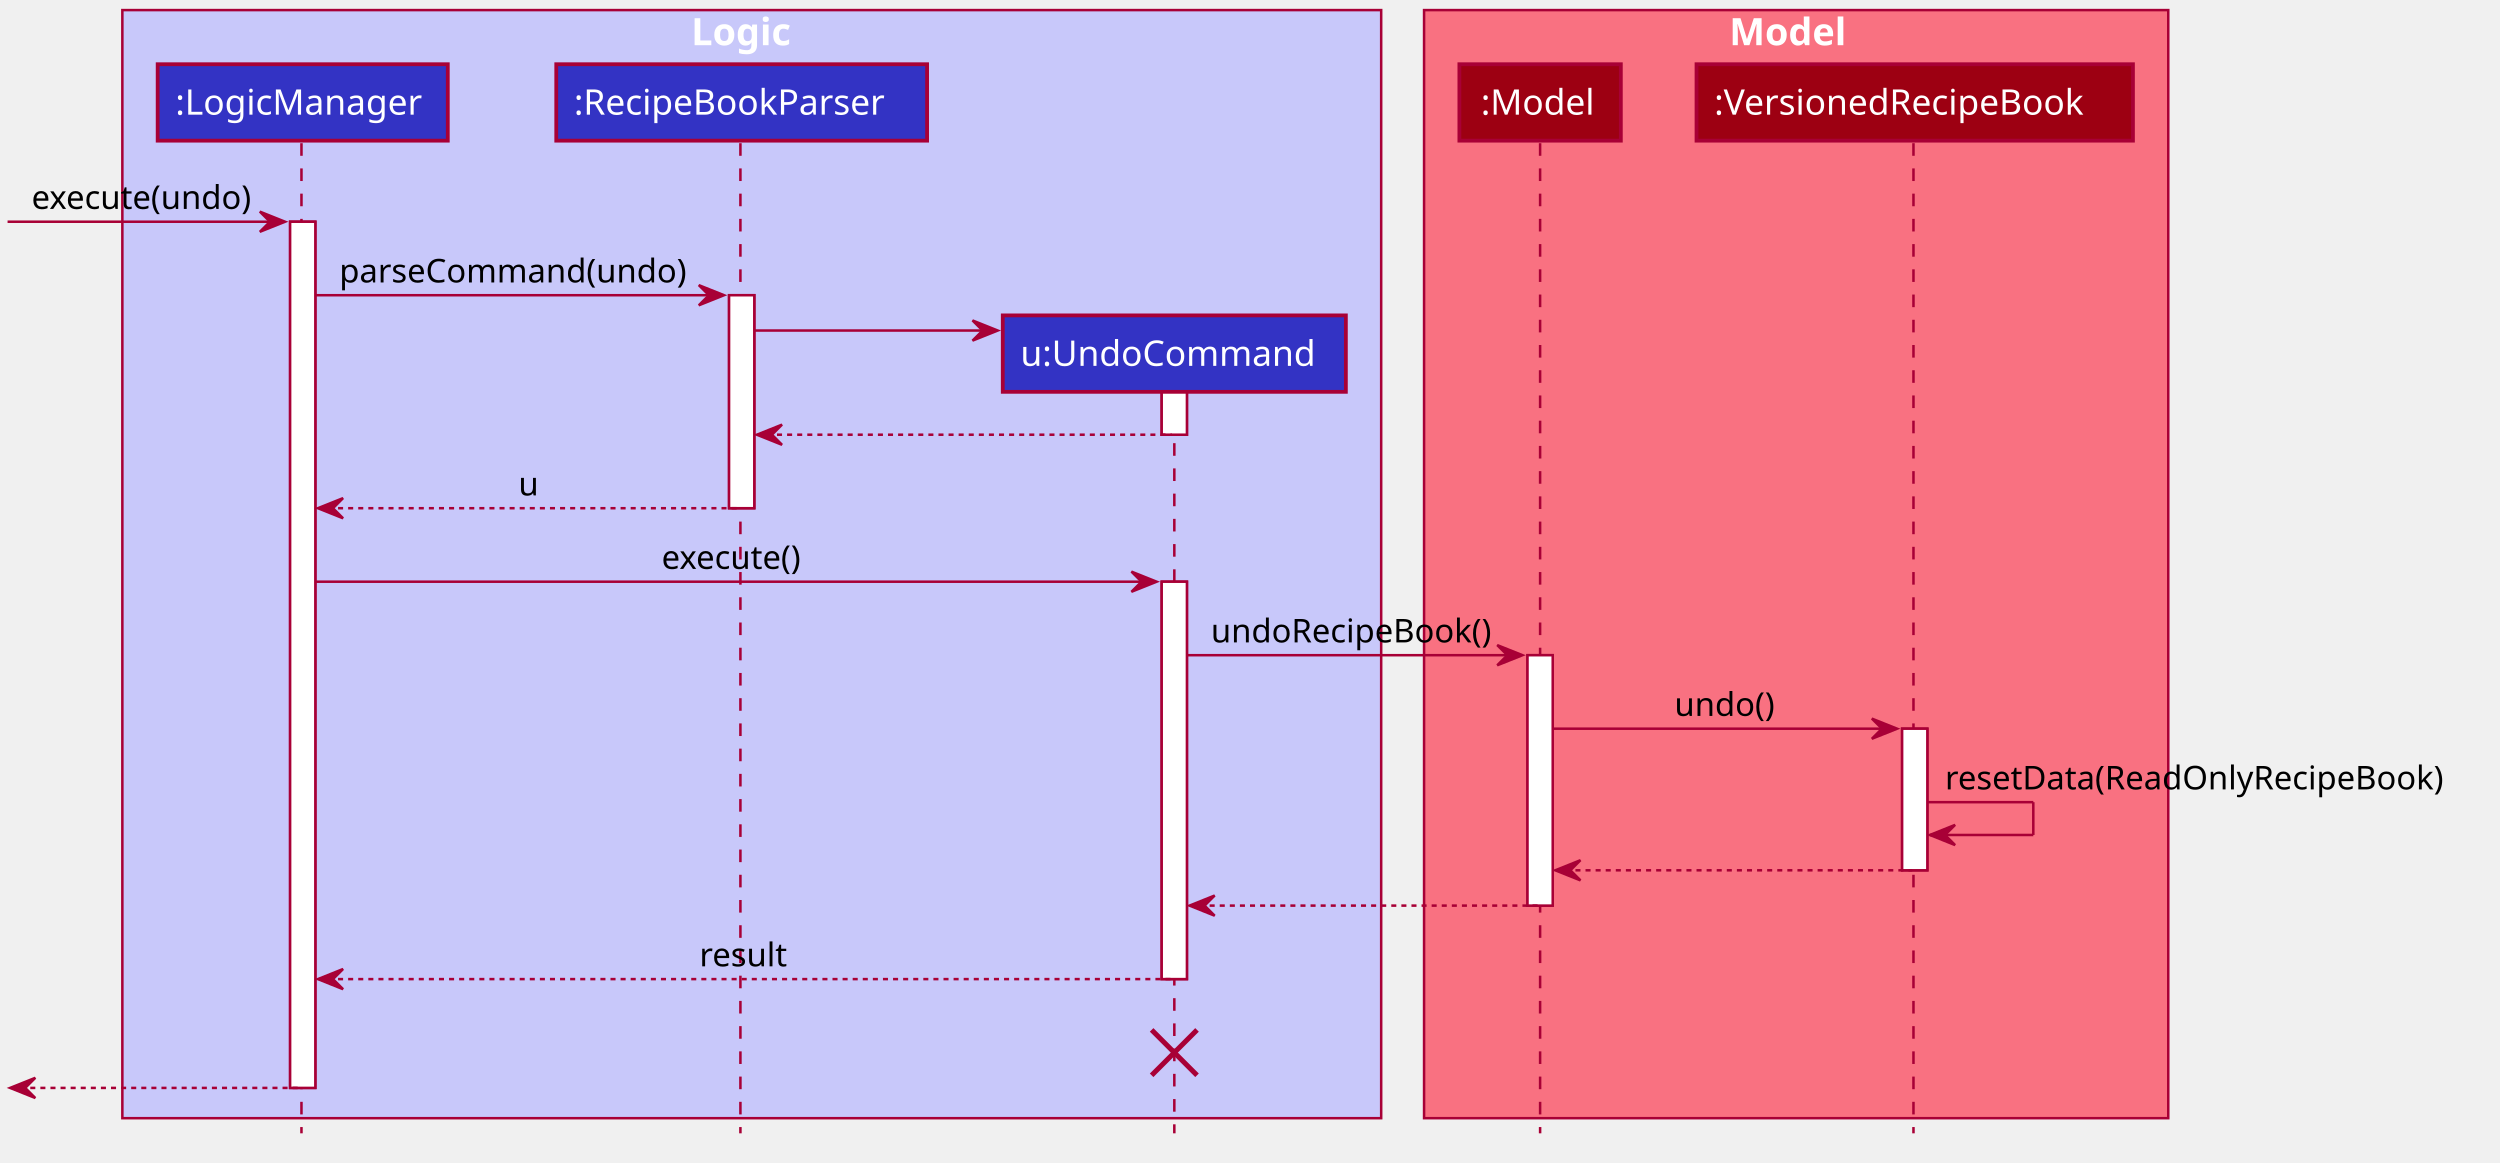
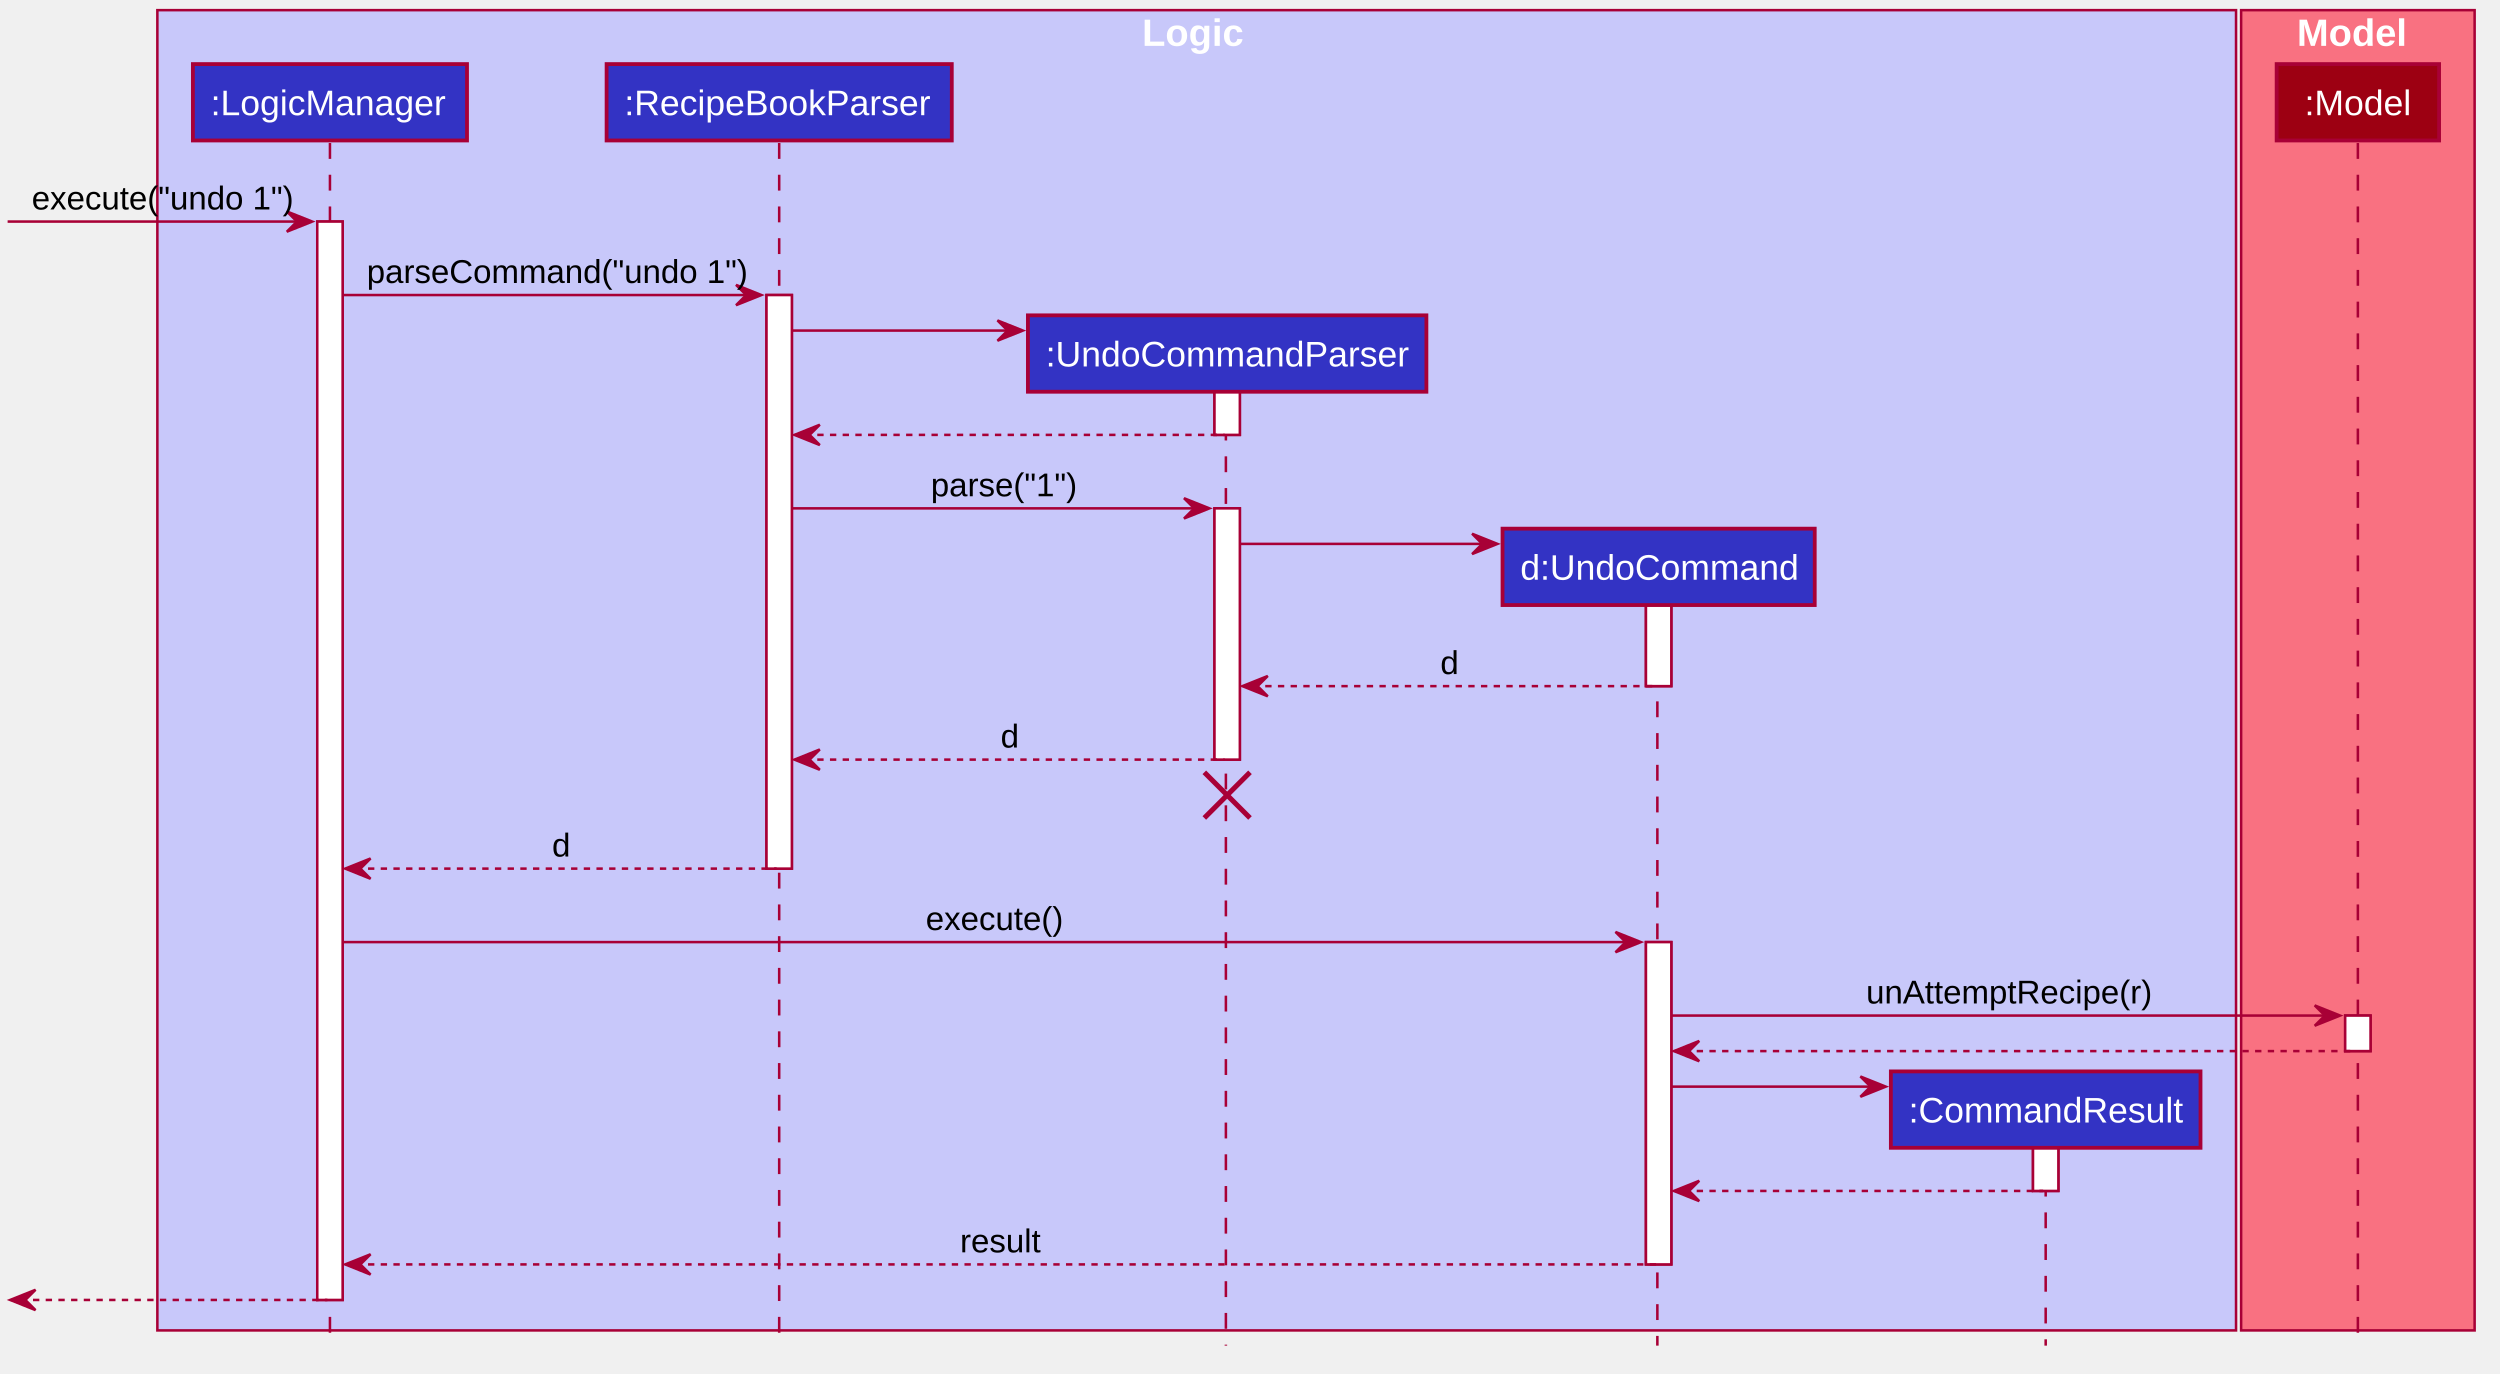
- <svg xmlns="http://www.w3.org/2000/svg" contentScriptType="application/ecmascript" contentStyleType="text/css" height="461px" preserveAspectRatio="none" style="width:991px;height:461px;" version="1.1" viewBox="0 0 991 461" width="991px" zoomAndPan="magnify">
+ <svg xmlns="http://www.w3.org/2000/svg" contentScriptType="application/ecmascript" contentStyleType="text/css" height="433.6px" preserveAspectRatio="none" style="width:788px;height:433px;" version="1.1" viewBox="0 0 788 433" width="788.8px" zoomAndPan="magnify">
  <defs />
  <g>
-     <rect fill="#C8C8FA" height="439.25" style="stroke: #A80036; stroke-width: 1.0;" width="499" x="48.5" y="4" />
-     <text fill="#FFFFFF" font-family="sans-serif" font-size="15" font-weight="bold" lengthAdjust="spacingAndGlyphs" textLength="43" x="274" y="17.923">Logic</text>
-     <rect fill="#F97181" height="439.25" style="stroke: #A80036; stroke-width: 1.0;" width="295" x="564.5" y="4" />
-     <text fill="#FFFFFF" font-family="sans-serif" font-size="15" font-weight="bold" lengthAdjust="spacingAndGlyphs" textLength="48" x="685.5" y="17.923">Model</text>
-     <rect fill="#FFFFFF" height="343.359" style="stroke: #A80036; stroke-width: 1.0;" width="10" x="115" y="87.891" />
-     <rect fill="#FFFFFF" height="84.43" style="stroke: #A80036; stroke-width: 1.0;" width="10" x="289" y="117.023" />
-     <rect fill="#FFFFFF" height="31.297" style="stroke: #A80036; stroke-width: 1.0;" width="10" x="460.5" y="141.023" />
-     <rect fill="#FFFFFF" height="157.531" style="stroke: #A80036; stroke-width: 1.0;" width="10" x="460.5" y="230.586" />
-     <rect fill="#FFFFFF" height="99.266" style="stroke: #A80036; stroke-width: 1.0;" width="10" x="605.5" y="259.719" />
-     <rect fill="#FFFFFF" height="56.133" style="stroke: #A80036; stroke-width: 1.0;" width="10" x="754" y="288.852" />
-     <line style="stroke: #A80036; stroke-width: 1.0; stroke-dasharray: 5.0,5.0;" x1="119.5" x2="119.5" y1="56.758" y2="449.25" />
-     <line style="stroke: #A80036; stroke-width: 1.0; stroke-dasharray: 5.0,5.0;" x1="293.5" x2="293.5" y1="56.758" y2="449.25" />
-     <line style="stroke: #A80036; stroke-width: 1.0; stroke-dasharray: 5.0,5.0;" x1="465.5" x2="465.5" y1="155.672" y2="449.25" />
-     <line style="stroke: #A80036; stroke-width: 1.0; stroke-dasharray: 5.0,5.0;" x1="610.5" x2="610.5" y1="56.758" y2="449.25" />
-     <line style="stroke: #A80036; stroke-width: 1.0; stroke-dasharray: 5.0,5.0;" x1="758.5" x2="758.5" y1="56.758" y2="449.25" />
-     <rect fill="#3333C4" height="30.297" style="stroke: #A80036; stroke-width: 1.5;" width="115" x="62.5" y="25.461" />
-     <text fill="#FFFFFF" font-family="sans-serif" font-size="14" lengthAdjust="spacingAndGlyphs" textLength="101" x="69.5" y="45.456">:LogicManager</text>
-     <rect fill="#3333C4" height="30.297" style="stroke: #A80036; stroke-width: 1.5;" width="147" x="220.5" y="25.461" />
-     <text fill="#FFFFFF" font-family="sans-serif" font-size="14" lengthAdjust="spacingAndGlyphs" textLength="133" x="227.5" y="45.456">:RecipeBookParser</text>
-     <rect fill="#9D0012" height="30.297" style="stroke: #A80036; stroke-width: 1.5;" width="64" x="578.5" y="25.461" />
-     <text fill="#FFFFFF" font-family="sans-serif" font-size="14" lengthAdjust="spacingAndGlyphs" textLength="47" x="587" y="45.456">:Model</text>
-     <rect fill="#9D0012" height="30.297" style="stroke: #A80036; stroke-width: 1.5;" width="173" x="672.5" y="25.461" />
-     <text fill="#FFFFFF" font-family="sans-serif" font-size="14" lengthAdjust="spacingAndGlyphs" textLength="159" x="679.5" y="45.456">:VersionedRecipeBook</text>
-     <rect fill="#FFFFFF" height="343.359" style="stroke: #A80036; stroke-width: 1.0;" width="10" x="115" y="87.891" />
-     <rect fill="#FFFFFF" height="84.43" style="stroke: #A80036; stroke-width: 1.0;" width="10" x="289" y="117.023" />
-     <rect fill="#FFFFFF" height="31.297" style="stroke: #A80036; stroke-width: 1.0;" width="10" x="460.5" y="141.023" />
-     <rect fill="#FFFFFF" height="157.531" style="stroke: #A80036; stroke-width: 1.0;" width="10" x="460.5" y="230.586" />
-     <rect fill="#FFFFFF" height="99.266" style="stroke: #A80036; stroke-width: 1.0;" width="10" x="605.5" y="259.719" />
-     <rect fill="#FFFFFF" height="56.133" style="stroke: #A80036; stroke-width: 1.0;" width="10" x="754" y="288.852" />
-     <polygon fill="#A80036" points="103,83.891,113,87.891,103,91.891,107,87.891" style="stroke: #A80036; stroke-width: 1.0;" />
-     <line style="stroke: #A80036; stroke-width: 1.0;" x1="3" x2="109" y1="87.891" y2="87.891" />
-     <text fill="#000000" font-family="sans-serif" font-size="13" lengthAdjust="spacingAndGlyphs" textLength="93" x="12.5" y="82.825">execute(undo)</text>
-     <polygon fill="#A80036" points="277,113.023,287,117.023,277,121.023,281,117.023" style="stroke: #A80036; stroke-width: 1.0;" />
-     <line style="stroke: #A80036; stroke-width: 1.0;" x1="125" x2="283" y1="117.023" y2="117.023" />
-     <text fill="#000000" font-family="sans-serif" font-size="13" lengthAdjust="spacingAndGlyphs" textLength="145" x="134.5" y="111.957">parseCommand(undo)</text>
-     <polygon fill="#A80036" points="385.5,127.023,395.5,131.023,385.5,135.023,389.5,131.023" style="stroke: #A80036; stroke-width: 1.0;" />
-     <line style="stroke: #A80036; stroke-width: 1.0;" x1="299" x2="391.5" y1="131.023" y2="131.023" />
-     <rect fill="#3333C4" height="30.297" style="stroke: #A80036; stroke-width: 1.5;" width="136" x="397.5" y="125.023" />
-     <text fill="#FFFFFF" font-family="sans-serif" font-size="14" lengthAdjust="spacingAndGlyphs" textLength="122" x="404.5" y="145.019">u:UndoCommand</text>
-     <polygon fill="#A80036" points="310,168.32,300,172.32,310,176.32,306,172.32" style="stroke: #A80036; stroke-width: 1.0;" />
-     <line style="stroke: #A80036; stroke-width: 1.0; stroke-dasharray: 2.0,2.0;" x1="304" x2="464.5" y1="172.32" y2="172.32" />
-     <polygon fill="#A80036" points="136,197.453,126,201.453,136,205.453,132,201.453" style="stroke: #A80036; stroke-width: 1.0;" />
-     <line style="stroke: #A80036; stroke-width: 1.0; stroke-dasharray: 2.0,2.0;" x1="130" x2="293" y1="201.453" y2="201.453" />
-     <text fill="#000000" font-family="sans-serif" font-size="13" lengthAdjust="spacingAndGlyphs" textLength="8" x="205.5" y="196.387">u</text>
-     <polygon fill="#A80036" points="448.5,226.586,458.5,230.586,448.5,234.586,452.5,230.586" style="stroke: #A80036; stroke-width: 1.0;" />
-     <line style="stroke: #A80036; stroke-width: 1.0;" x1="125" x2="454.5" y1="230.586" y2="230.586" />
-     <text fill="#000000" font-family="sans-serif" font-size="13" lengthAdjust="spacingAndGlyphs" textLength="61" x="262.25" y="225.52">execute()</text>
-     <polygon fill="#A80036" points="593.5,255.719,603.5,259.719,593.5,263.719,597.5,259.719" style="stroke: #A80036; stroke-width: 1.0;" />
-     <line style="stroke: #A80036; stroke-width: 1.0;" x1="470.5" x2="599.5" y1="259.719" y2="259.719" />
-     <text fill="#000000" font-family="sans-serif" font-size="13" lengthAdjust="spacingAndGlyphs" textLength="116" x="480" y="254.653">undoRecipeBook()</text>
-     <polygon fill="#A80036" points="742,284.852,752,288.852,742,292.852,746,288.852" style="stroke: #A80036; stroke-width: 1.0;" />
-     <line style="stroke: #A80036; stroke-width: 1.0;" x1="615.5" x2="748" y1="288.852" y2="288.852" />
-     <text fill="#000000" font-family="sans-serif" font-size="13" lengthAdjust="spacingAndGlyphs" textLength="42" x="663.75" y="283.786">undo()</text>
-     <line style="stroke: #A80036; stroke-width: 1.0;" x1="764" x2="806" y1="317.984" y2="317.984" />
-     <line style="stroke: #A80036; stroke-width: 1.0;" x1="806" x2="806" y1="317.984" y2="330.984" />
-     <line style="stroke: #A80036; stroke-width: 1.0;" x1="765" x2="806" y1="330.984" y2="330.984" />
-     <polygon fill="#A80036" points="775,326.984,765,330.984,775,334.984,771,330.984" style="stroke: #A80036; stroke-width: 1.0;" />
-     <text fill="#000000" font-family="sans-serif" font-size="13" lengthAdjust="spacingAndGlyphs" textLength="208" x="771" y="312.918">resetData(ReadOnlyRecipeBook)</text>
-     <polygon fill="#A80036" points="626.5,340.984,616.5,344.984,626.5,348.984,622.5,344.984" style="stroke: #A80036; stroke-width: 1.0;" />
-     <line style="stroke: #A80036; stroke-width: 1.0; stroke-dasharray: 2.0,2.0;" x1="620.5" x2="758" y1="344.984" y2="344.984" />
-     <polygon fill="#A80036" points="481.5,354.984,471.5,358.984,481.5,362.984,477.5,358.984" style="stroke: #A80036; stroke-width: 1.0;" />
-     <line style="stroke: #A80036; stroke-width: 1.0; stroke-dasharray: 2.0,2.0;" x1="475.5" x2="609.5" y1="358.984" y2="358.984" />
-     <polygon fill="#A80036" points="136,384.117,126,388.117,136,392.117,132,388.117" style="stroke: #A80036; stroke-width: 1.0;" />
-     <line style="stroke: #A80036; stroke-width: 1.0; stroke-dasharray: 2.0,2.0;" x1="130" x2="464.5" y1="388.117" y2="388.117" />
-     <text fill="#000000" font-family="sans-serif" font-size="13" lengthAdjust="spacingAndGlyphs" textLength="36" x="277.25" y="383.051">result</text>
-     <line style="stroke: #A80036; stroke-width: 2.0;" x1="456.5" x2="474.5" y1="408.25" y2="426.25" />
-     <line style="stroke: #A80036; stroke-width: 2.0;" x1="456.5" x2="474.5" y1="426.25" y2="408.25" />
-     <polygon fill="#A80036" points="14,427.25,4,431.25,14,435.25,10,431.25" style="stroke: #A80036; stroke-width: 1.0;" />
-     <line style="stroke: #A80036; stroke-width: 1.0; stroke-dasharray: 2.0,2.0;" x1="8" x2="119" y1="431.25" y2="431.25" />
+     <rect fill="#C8C8FA" height="416.145" style="stroke: #A80036; stroke-width: 0.8;" width="655.2" x="49.6" y="3.2" />
+     <text fill="#FFFFFF" font-family="Arial" font-size="12" font-weight="bold" lengthAdjust="spacingAndGlyphs" textLength="31.2" x="360" y="14.456">Logic</text>
+     <rect fill="#F97181" height="416.145" style="stroke: #A80036; stroke-width: 0.8;" width="73.6" x="706.4" y="3.2" />
+     <text fill="#FFFFFF" font-family="Arial" font-size="12" font-weight="bold" lengthAdjust="spacingAndGlyphs" textLength="35.2" x="724" y="14.456">Model</text>
+     <rect fill="#FFFFFF" height="339.909" style="stroke: #A80036; stroke-width: 0.8;" width="8" x="100" y="69.837" />
+     <rect fill="#FFFFFF" height="180.794" style="stroke: #A80036; stroke-width: 0.8;" width="8" x="241.6" y="92.996" />
+     <rect fill="#FFFFFF" height="24.879" style="stroke: #A80036; stroke-width: 0.8;" width="8" x="382.8" y="112.196" />
+     <rect fill="#FFFFFF" height="79.197" style="stroke: #A80036; stroke-width: 0.8;" width="8" x="382.8" y="160.234" />
+     <rect fill="#FFFFFF" height="36.838" style="stroke: #A80036; stroke-width: 0.8;" width="8" x="518.8" y="179.434" />
+     <rect fill="#FFFFFF" height="101.597" style="stroke: #A80036; stroke-width: 0.8;" width="8" x="518.8" y="296.948" />
+     <rect fill="#FFFFFF" height="24.879" style="stroke: #A80036; stroke-width: 0.8;" width="8" x="640.8" y="350.507" />
+     <rect fill="#FFFFFF" height="11.2" style="stroke: #A80036; stroke-width: 0.8;" width="8" x="739.2" y="320.107" />
+     <line style="stroke: #A80036; stroke-width: 0.8; stroke-dasharray: 5.0,5.0;" x1="104" x2="104" y1="45.078" y2="424.145" />
+     <line style="stroke: #A80036; stroke-width: 0.8; stroke-dasharray: 5.0,5.0;" x1="245.6" x2="245.6" y1="45.078" y2="424.145" />
+     <line style="stroke: #A80036; stroke-width: 0.8; stroke-dasharray: 5.0,5.0;" x1="386.4" x2="386.4" y1="123.835" y2="424.145" />
+     <line style="stroke: #A80036; stroke-width: 0.8; stroke-dasharray: 5.0,5.0;" x1="522.4" x2="522.4" y1="191.073" y2="424.145" />
+     <line style="stroke: #A80036; stroke-width: 0.8; stroke-dasharray: 5.0,5.0;" x1="644.8" x2="644.8" y1="362.147" y2="424.145" />
+     <line style="stroke: #A80036; stroke-width: 0.8; stroke-dasharray: 5.0,5.0;" x1="743.2" x2="743.2" y1="45.078" y2="424.145" />
+     <rect fill="#3333C4" height="24.079" style="stroke: #A80036; stroke-width: 1.2;" width="86.4" x="60.8" y="20.199" />
+     <text fill="#FFFFFF" font-family="Arial" font-size="11.2" lengthAdjust="spacingAndGlyphs" textLength="75.2" x="66.4" y="36.304">:LogicManager</text>
+     <rect fill="#3333C4" height="24.079" style="stroke: #A80036; stroke-width: 1.2;" width="108.8" x="191.2" y="20.199" />
+     <text fill="#FFFFFF" font-family="Arial" font-size="11.2" lengthAdjust="spacingAndGlyphs" textLength="97.6" x="196.8" y="36.304">:RecipeBookParser</text>
+     <rect fill="#9D0012" height="24.079" style="stroke: #A80036; stroke-width: 1.2;" width="51.2" x="717.6" y="20.199" />
+     <text fill="#FFFFFF" font-family="Arial" font-size="11.2" lengthAdjust="spacingAndGlyphs" textLength="33.6" x="726.4" y="36.304">:Model</text>
+     <rect fill="#FFFFFF" height="339.909" style="stroke: #A80036; stroke-width: 0.8;" width="8" x="100" y="69.837" />
+     <rect fill="#FFFFFF" height="180.794" style="stroke: #A80036; stroke-width: 0.8;" width="8" x="241.6" y="92.996" />
+     <rect fill="#FFFFFF" height="24.879" style="stroke: #A80036; stroke-width: 0.8;" width="8" x="382.8" y="112.196" />
+     <rect fill="#FFFFFF" height="79.197" style="stroke: #A80036; stroke-width: 0.8;" width="8" x="382.8" y="160.234" />
+     <rect fill="#FFFFFF" height="36.838" style="stroke: #A80036; stroke-width: 0.8;" width="8" x="518.8" y="179.434" />
+     <rect fill="#FFFFFF" height="101.597" style="stroke: #A80036; stroke-width: 0.8;" width="8" x="518.8" y="296.948" />
+     <rect fill="#FFFFFF" height="24.879" style="stroke: #A80036; stroke-width: 0.8;" width="8" x="640.8" y="350.507" />
+     <rect fill="#FFFFFF" height="11.2" style="stroke: #A80036; stroke-width: 0.8;" width="8" x="739.2" y="320.107" />
+     <polygon fill="#A80036" points="90.4,66.637,98.4,69.837,90.4,73.037,93.6,69.837" style="stroke: #A80036; stroke-width: 0.8;" />
+     <line style="stroke: #A80036; stroke-width: 0.8;" x1="2.4" x2="95.2" y1="69.837" y2="69.837" />
+     <text fill="#000000" font-family="Arial" font-size="10.4" lengthAdjust="spacingAndGlyphs" textLength="82.4" x="10" y="66.033">execute("undo 1")</text>
+     <polygon fill="#A80036" points="232,89.796,240,92.996,232,96.196,235.2,92.996" style="stroke: #A80036; stroke-width: 0.8;" />
+     <line style="stroke: #A80036; stroke-width: 0.8;" x1="108" x2="236.8" y1="92.996" y2="92.996" />
+     <text fill="#000000" font-family="Arial" font-size="10.4" lengthAdjust="spacingAndGlyphs" textLength="118.4" x="115.6" y="89.192">parseCommand("undo 1")</text>
+     <polygon fill="#A80036" points="314.4,100.996,322.4,104.196,314.4,107.396,317.6,104.196" style="stroke: #A80036; stroke-width: 0.8;" />
+     <line style="stroke: #A80036; stroke-width: 0.8;" x1="249.6" x2="319.2" y1="104.196" y2="104.196" />
+     <rect fill="#3333C4" height="24.079" style="stroke: #A80036; stroke-width: 1.2;" width="125.6" x="324" y="99.396" />
+     <text fill="#FFFFFF" font-family="Arial" font-size="11.2" lengthAdjust="spacingAndGlyphs" textLength="114.4" x="329.6" y="115.501">:UndoCommandParser</text>
+     <polygon fill="#A80036" points="258.4,133.875,250.4,137.075,258.4,140.275,255.2,137.075" style="stroke: #A80036; stroke-width: 0.8;" />
+     <line style="stroke: #A80036; stroke-width: 0.8; stroke-dasharray: 2.0,2.0;" x1="253.6" x2="386" y1="137.075" y2="137.075" />
+     <polygon fill="#A80036" points="373.2,157.034,381.2,160.234,373.2,163.434,376.4,160.234" style="stroke: #A80036; stroke-width: 0.8;" />
+     <line style="stroke: #A80036; stroke-width: 0.8;" x1="249.6" x2="378" y1="160.234" y2="160.234" />
+     <text fill="#000000" font-family="Arial" font-size="10.4" lengthAdjust="spacingAndGlyphs" textLength="45.6" x="293.4" y="156.43">parse("1")</text>
+     <polygon fill="#A80036" points="464,168.234,472,171.434,464,174.634,467.2,171.434" style="stroke: #A80036; stroke-width: 0.8;" />
+     <line style="stroke: #A80036; stroke-width: 0.8;" x1="390.8" x2="468.8" y1="171.434" y2="171.434" />
+     <rect fill="#3333C4" height="24.079" style="stroke: #A80036; stroke-width: 1.2;" width="98.4" x="473.6" y="166.634" />
+     <text fill="#FFFFFF" font-family="Arial" font-size="11.2" lengthAdjust="spacingAndGlyphs" textLength="87.2" x="479.2" y="182.739">d:UndoCommand</text>
+     <polygon fill="#A80036" points="399.6,213.071,391.6,216.272,399.6,219.471,396.4,216.272" style="stroke: #A80036; stroke-width: 0.8;" />
+     <line style="stroke: #A80036; stroke-width: 0.8; stroke-dasharray: 2.0,2.0;" x1="394.8" x2="522" y1="216.272" y2="216.272" />
+     <text fill="#000000" font-family="Arial" font-size="10.4" lengthAdjust="spacingAndGlyphs" textLength="5.6" x="454" y="212.468">d</text>
+     <polygon fill="#A80036" points="258.4,236.231,250.4,239.43,258.4,242.631,255.2,239.43" style="stroke: #A80036; stroke-width: 0.8;" />
+     <line style="stroke: #A80036; stroke-width: 0.8; stroke-dasharray: 2.0,2.0;" x1="253.6" x2="386" y1="239.43" y2="239.43" />
+     <text fill="#000000" font-family="Arial" font-size="10.4" lengthAdjust="spacingAndGlyphs" textLength="5.6" x="315.4" y="235.627">d</text>
+     <line style="stroke: #A80036; stroke-width: 1.6;" x1="379.6" x2="394" y1="243.43" y2="257.83" />
+     <line style="stroke: #A80036; stroke-width: 1.6;" x1="379.6" x2="394" y1="257.83" y2="243.43" />
+     <polygon fill="#A80036" points="116.8,270.589,108.8,273.789,116.8,276.99,113.6,273.789" style="stroke: #A80036; stroke-width: 0.8;" />
+     <line style="stroke: #A80036; stroke-width: 0.8; stroke-dasharray: 2.0,2.0;" x1="112" x2="244.8" y1="273.789" y2="273.789" />
+     <text fill="#000000" font-family="Arial" font-size="10.4" lengthAdjust="spacingAndGlyphs" textLength="5.6" x="174" y="269.986">d</text>
+     <polygon fill="#A80036" points="509.2,293.748,517.2,296.948,509.2,300.148,512.4,296.948" style="stroke: #A80036; stroke-width: 0.8;" />
+     <line style="stroke: #A80036; stroke-width: 0.8;" x1="108" x2="514" y1="296.948" y2="296.948" />
+     <text fill="#000000" font-family="Arial" font-size="10.4" lengthAdjust="spacingAndGlyphs" textLength="43.2" x="291.8" y="293.144">execute()</text>
+     <polygon fill="#A80036" points="729.6,316.907,737.6,320.107,729.6,323.307,732.8,320.107" style="stroke: #A80036; stroke-width: 0.8;" />
+     <line style="stroke: #A80036; stroke-width: 0.8;" x1="526.8" x2="734.4" y1="320.107" y2="320.107" />
+     <text fill="#000000" font-family="Arial" font-size="10.4" lengthAdjust="spacingAndGlyphs" textLength="89.6" x="588.2" y="316.303">unAttemptRecipe(r)</text>
+     <polygon fill="#A80036" points="535.6,328.107,527.6,331.307,535.6,334.507,532.4,331.307" style="stroke: #A80036; stroke-width: 0.8;" />
+     <line style="stroke: #A80036; stroke-width: 0.8; stroke-dasharray: 2.0,2.0;" x1="530.8" x2="742.4" y1="331.307" y2="331.307" />
+     <polygon fill="#A80036" points="586.4,339.307,594.4,342.507,586.4,345.707,589.6,342.507" style="stroke: #A80036; stroke-width: 0.8;" />
+     <line style="stroke: #A80036; stroke-width: 0.8;" x1="526.8" x2="591.2" y1="342.507" y2="342.507" />
+     <rect fill="#3333C4" height="24.079" style="stroke: #A80036; stroke-width: 1.2;" width="97.6" x="596" y="337.707" />
+     <text fill="#FFFFFF" font-family="Arial" font-size="11.2" lengthAdjust="spacingAndGlyphs" textLength="86.4" x="601.6" y="353.813">:CommandResult</text>
+     <polygon fill="#A80036" points="535.6,372.186,527.6,375.386,535.6,378.586,532.4,375.386" style="stroke: #A80036; stroke-width: 0.8;" />
+     <line style="stroke: #A80036; stroke-width: 0.8; stroke-dasharray: 2.0,2.0;" x1="530.8" x2="644" y1="375.386" y2="375.386" />
+     <polygon fill="#A80036" points="116.8,395.345,108.8,398.545,116.8,401.745,113.6,398.545" style="stroke: #A80036; stroke-width: 0.8;" />
+     <line style="stroke: #A80036; stroke-width: 0.8; stroke-dasharray: 2.0,2.0;" x1="112" x2="522" y1="398.545" y2="398.545" />
+     <text fill="#000000" font-family="Arial" font-size="10.4" lengthAdjust="spacingAndGlyphs" textLength="25.6" x="302.6" y="394.741">result</text>
+     <polygon fill="#A80036" points="11.2,406.545,3.2,409.745,11.2,412.945,8,409.745" style="stroke: #A80036; stroke-width: 0.8;" />
+     <line style="stroke: #A80036; stroke-width: 0.8; stroke-dasharray: 2.0,2.0;" x1="6.4" x2="103.2" y1="409.745" y2="409.745" />
  </g>
</svg>
